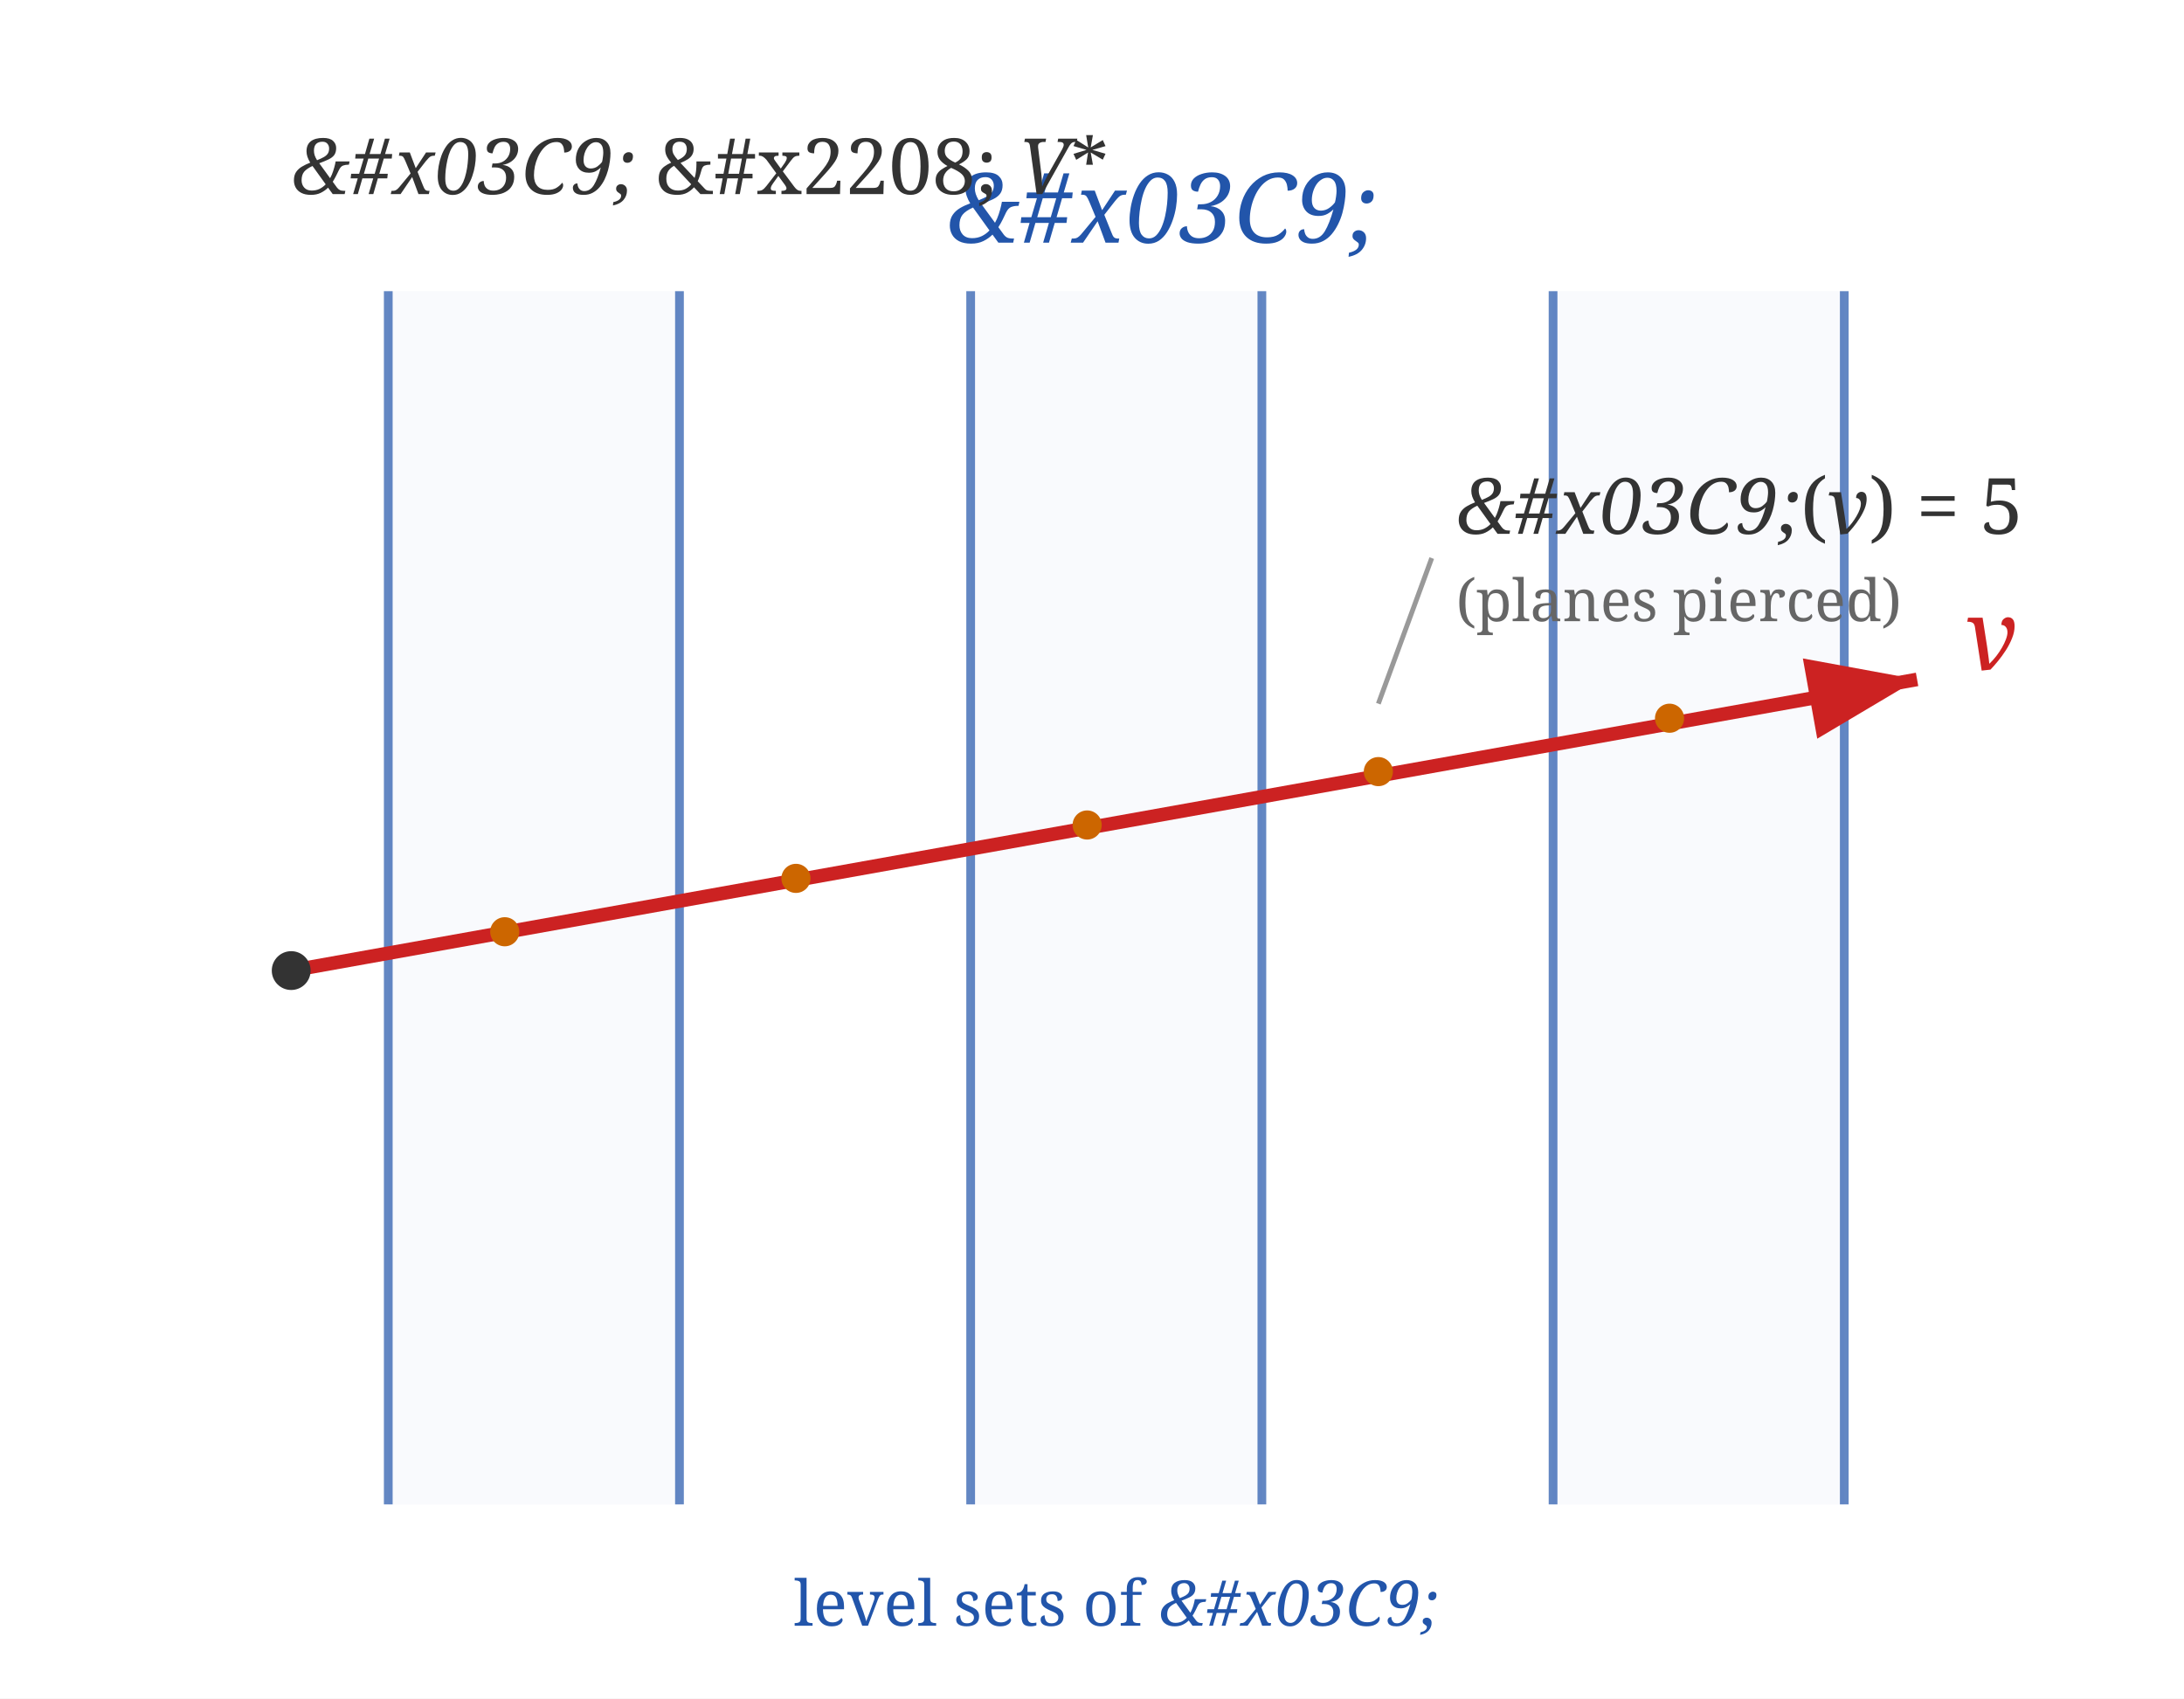
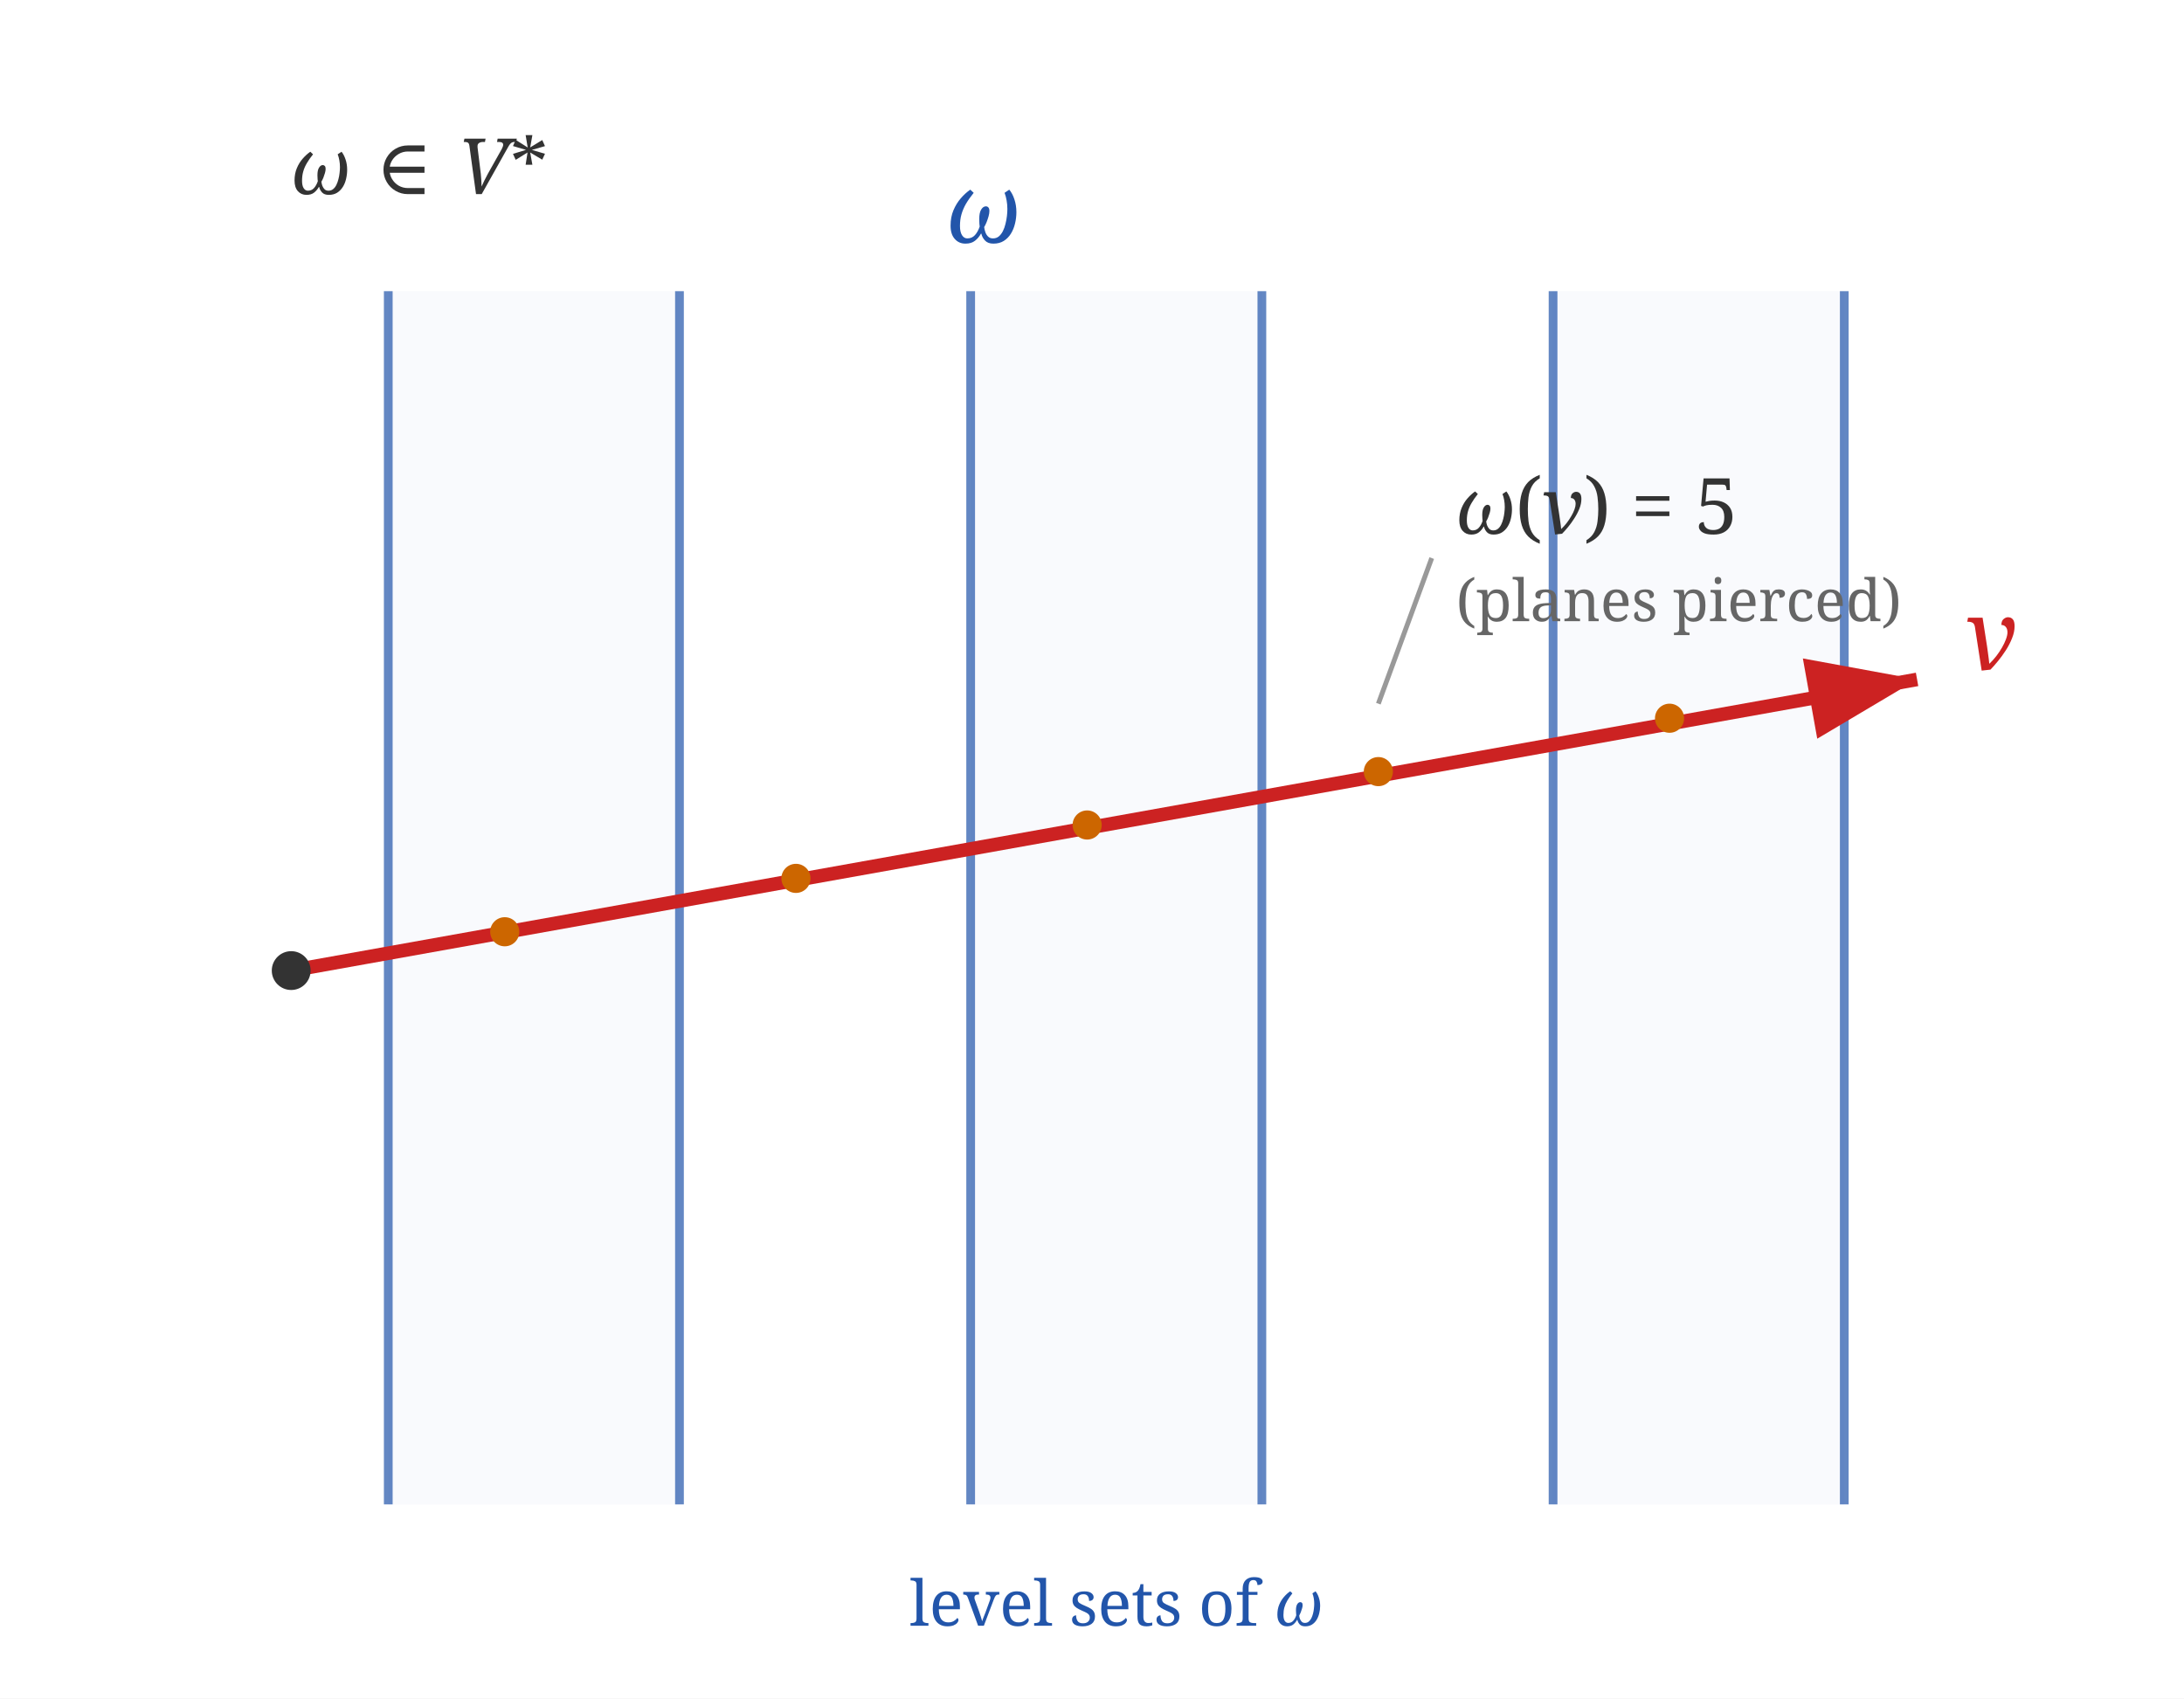
<svg xmlns="http://www.w3.org/2000/svg" width="450" height="350" viewBox="0 0 450 350">
  <rect width="450" height="350" fill="white" />
  <defs>
    <marker id="cvArr" markerWidth="8" markerHeight="6" refX="8" refY="3" orient="auto">
      <polygon points="0 0, 8 3, 0 6" fill="#cc2222" />
    </marker>
  </defs>
  <line x1="80" y1="60" x2="80" y2="310" stroke="#2255aa" stroke-width="1.8" stroke-opacity="0.7" />
  <line x1="140" y1="60" x2="140" y2="310" stroke="#2255aa" stroke-width="1.8" stroke-opacity="0.7" />
  <line x1="200" y1="60" x2="200" y2="310" stroke="#2255aa" stroke-width="1.8" stroke-opacity="0.7" />
  <line x1="260" y1="60" x2="260" y2="310" stroke="#2255aa" stroke-width="1.8" stroke-opacity="0.7" />
  <line x1="320" y1="60" x2="320" y2="310" stroke="#2255aa" stroke-width="1.8" stroke-opacity="0.7" />
  <line x1="380" y1="60" x2="380" y2="310" stroke="#2255aa" stroke-width="1.8" stroke-opacity="0.7" />
  <rect x="80" y="60" width="60" height="250" fill="#2255aa" fill-opacity="0.03" />
  <rect x="200" y="60" width="60" height="250" fill="#2255aa" fill-opacity="0.03" />
  <rect x="320" y="60" width="60" height="250" fill="#2255aa" fill-opacity="0.03" />
  <line x1="60" y1="200" x2="395" y2="140" stroke="#cc2222" stroke-width="2.8" marker-end="url(#cvArr)" />
  <circle cx="60" cy="200" r="4" fill="#333" />
  <text x="405" y="138" font-family="serif" font-style="italic" font-size="20" fill="#cc2222">v</text>
-   <text x="195" y="50" font-family="serif" font-style="italic" font-size="20" fill="#2255aa">&amp;#x03C9;</text>
-   <text x="230" y="335" font-family="serif" font-size="13" fill="#2255aa" text-anchor="middle">level sets of <tspan font-style="italic">&amp;#x03C9;</tspan>
+   <text x="195" y="50" font-family="serif" font-style="italic" font-size="20" fill="#2255aa">ω</text>
+   <text x="230" y="335" font-family="serif" font-size="13" fill="#2255aa" text-anchor="middle">level sets of <tspan font-style="italic">ω</tspan>
  </text>
  <circle cx="104" cy="192" r="3" fill="#cc6600" />
  <circle cx="164" cy="181" r="3" fill="#cc6600" />
  <circle cx="224" cy="170" r="3" fill="#cc6600" />
  <circle cx="284" cy="159" r="3" fill="#cc6600" />
  <circle cx="344" cy="148" r="3" fill="#cc6600" />
  <text x="300" y="110" font-family="serif" font-size="16" fill="#333">
-     <tspan font-style="italic">&amp;#x03C9;</tspan>(<tspan font-style="italic">v</tspan>) = 5</text>
+     <tspan font-style="italic">ω</tspan>(<tspan font-style="italic">v</tspan>) = 5</text>
  <text x="300" y="128" font-family="serif" font-size="12" fill="#666">(planes pierced)</text>
  <path d="M 295 115 L 284 145" fill="none" stroke="#999" stroke-width="1" />
  <text x="60" y="40" font-family="serif" font-size="16" fill="#333">
-     <tspan font-style="italic">&amp;#x03C9;</tspan> &amp;#x2208; <tspan font-style="italic">V</tspan>*</text>
+     <tspan font-style="italic">ω</tspan> ∈ <tspan font-style="italic">V</tspan>*</text>
</svg>
